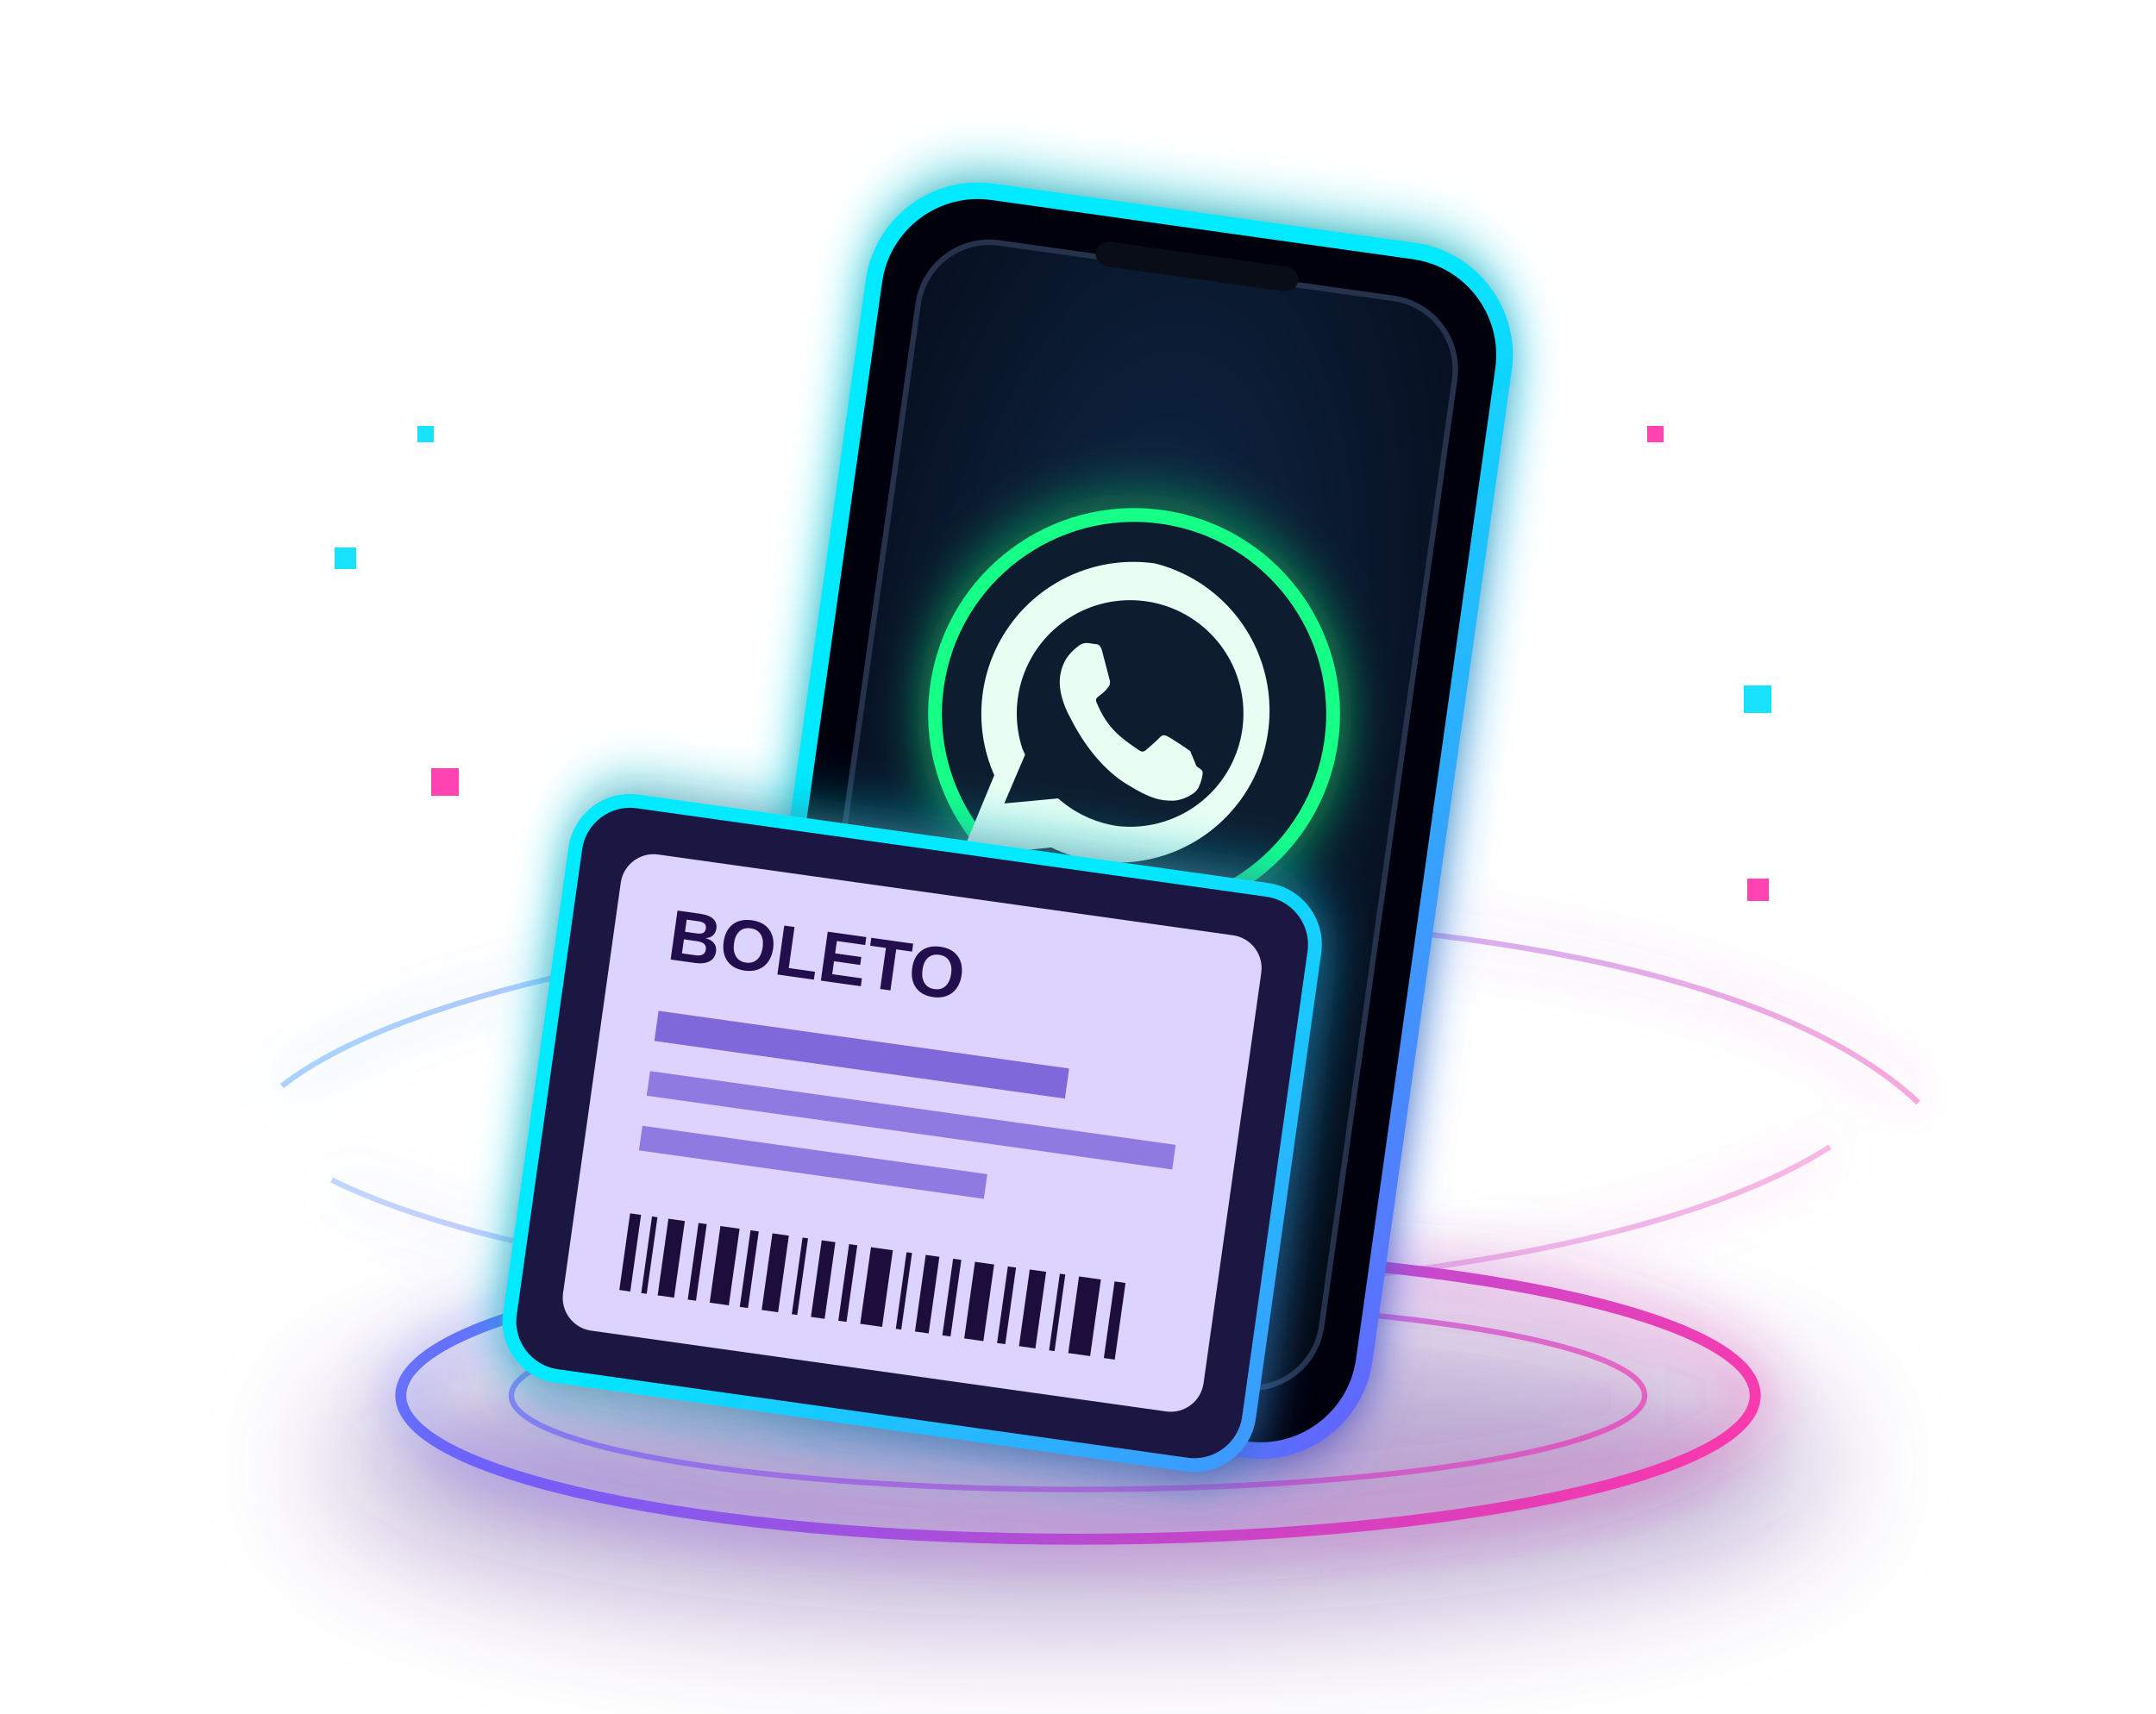
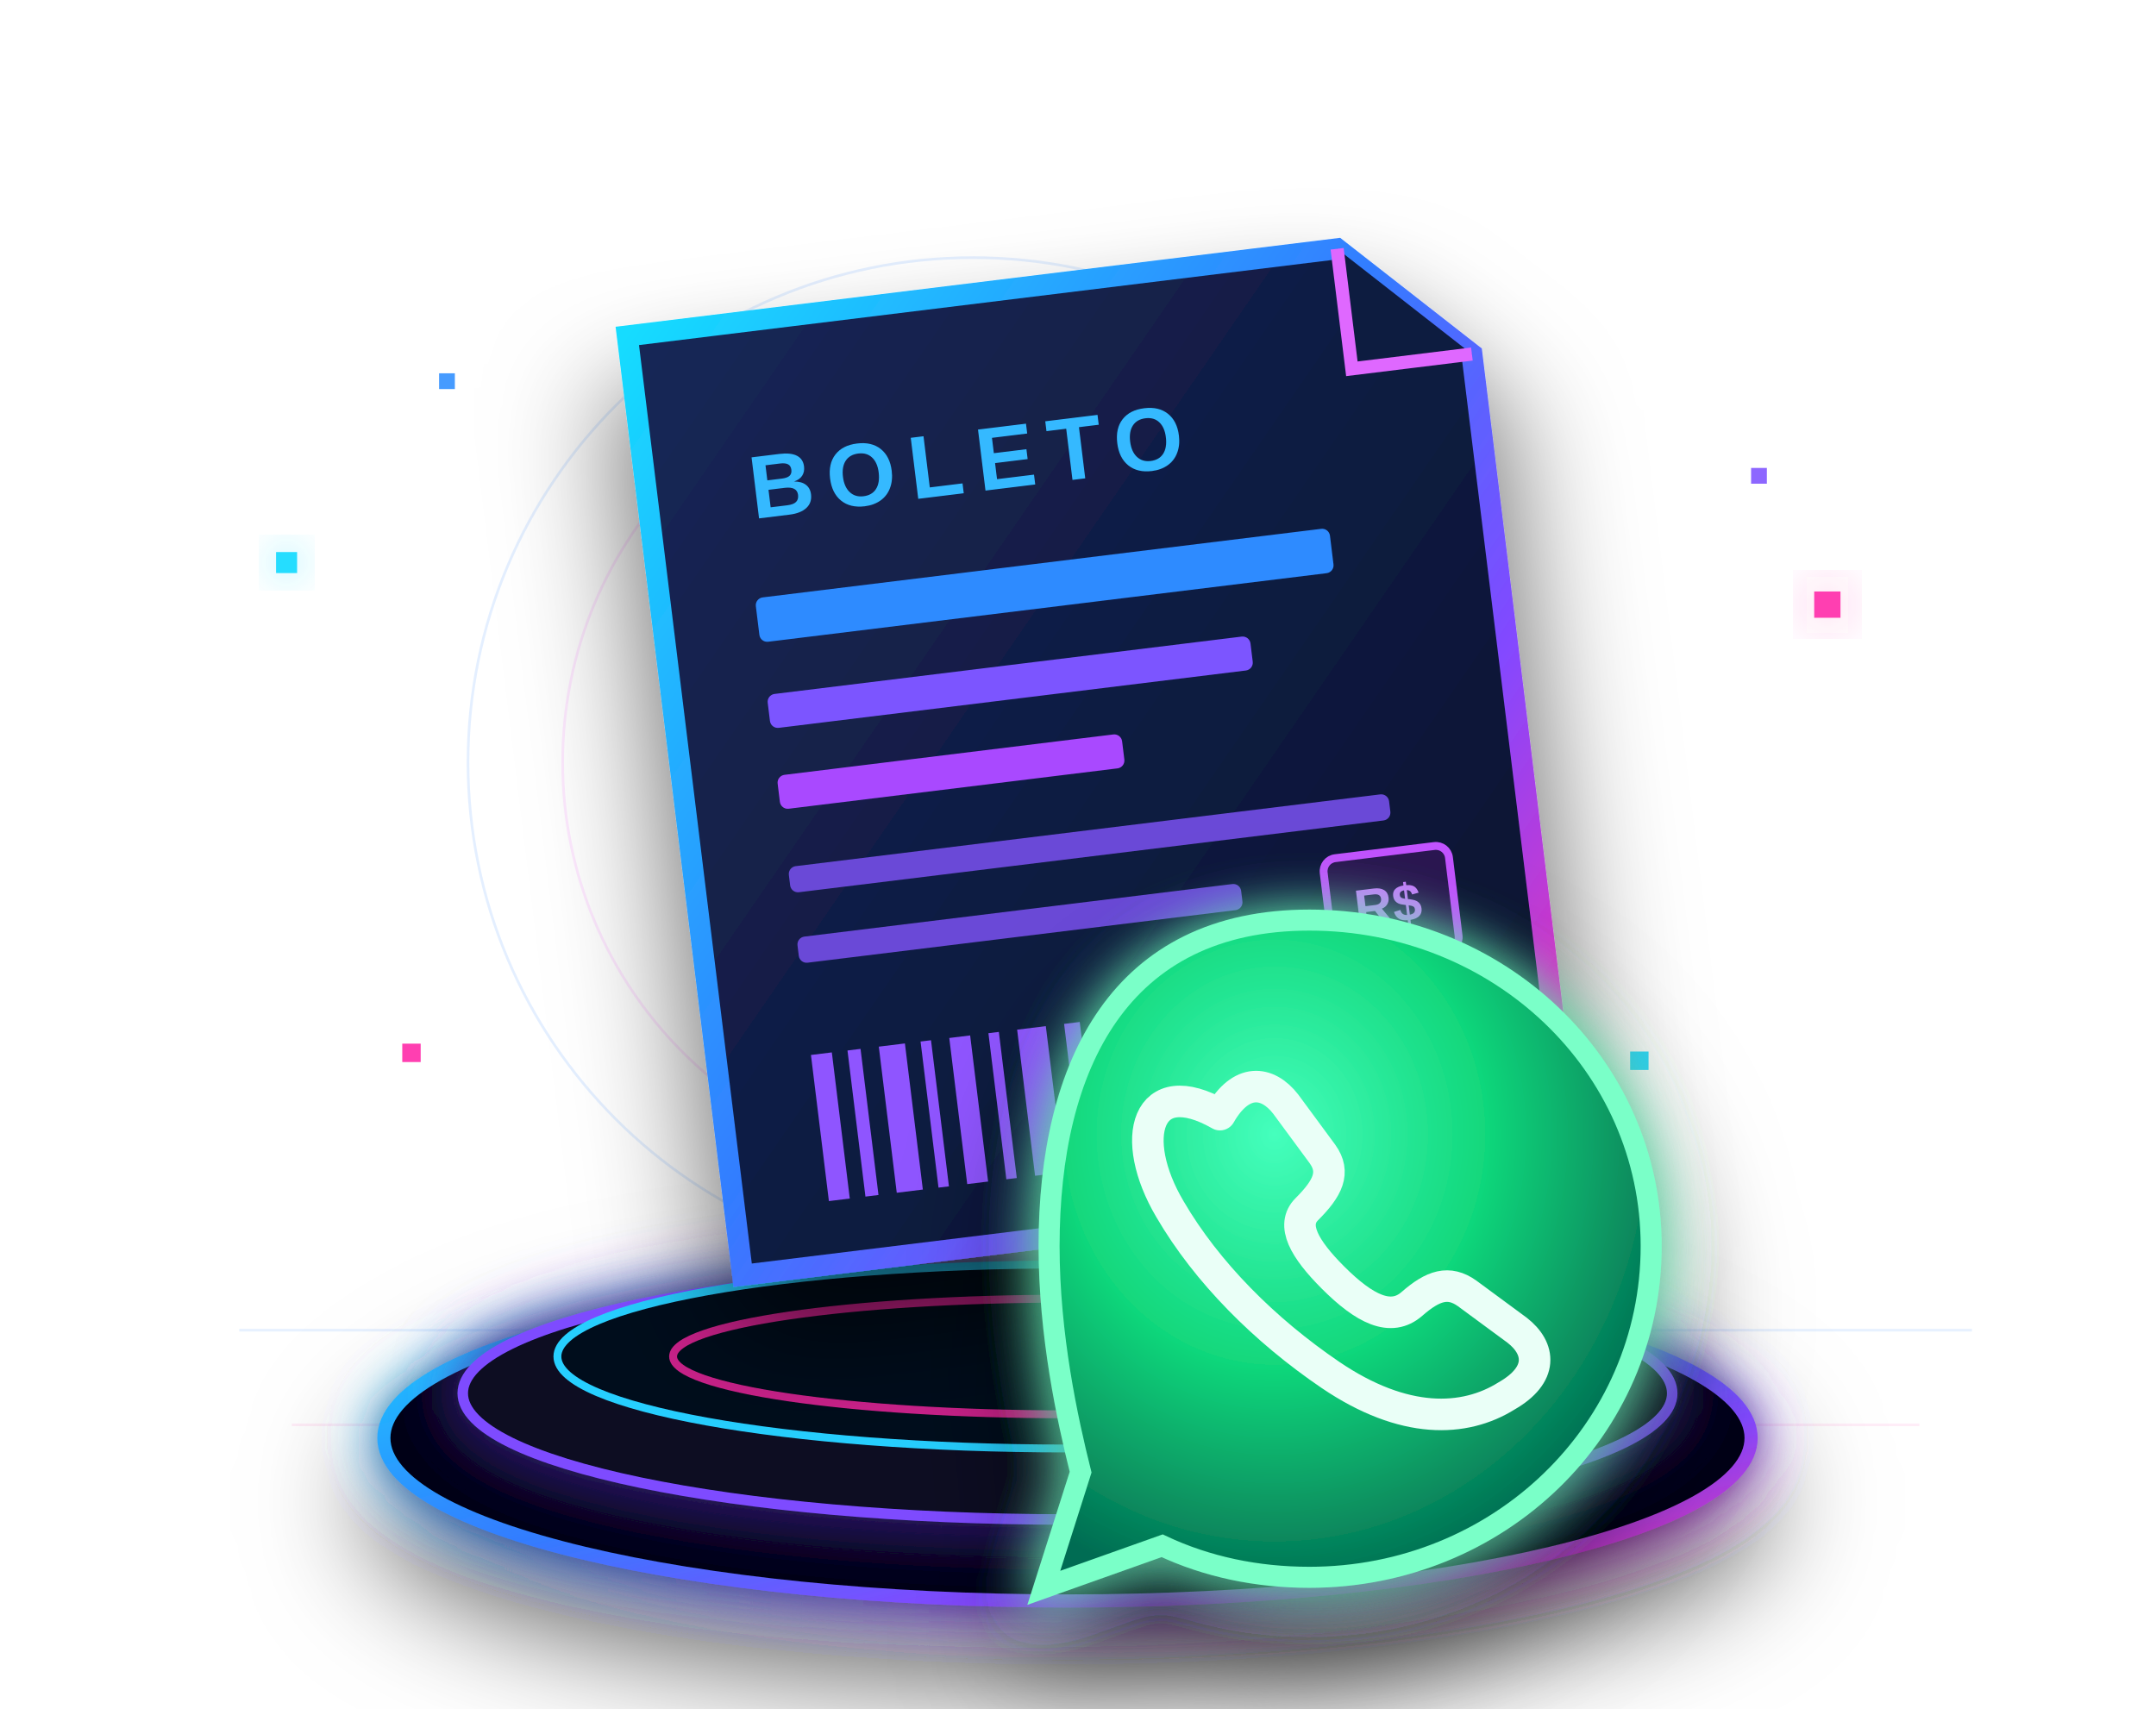
- <svg xmlns="http://www.w3.org/2000/svg" viewBox="0 0 780 620" role="img" aria-labelledby="title desc">
+ <svg xmlns="http://www.w3.org/2000/svg" viewBox="0 0 820 650" role="img" aria-labelledby="title desc">
  <defs>
-     <linearGradient id="neon" x1="130" y1="80" x2="640" y2="520" gradientUnits="userSpaceOnUse">
-       <stop offset="0" stop-color="#00eaff" />
-       <stop offset=".48" stop-color="#6a5cff" />
-       <stop offset="1" stop-color="#ff2fa8" />
+     <linearGradient id="edge" x1="0" y1="0" x2="1" y2="1">
+       <stop offset="0" stop-color="#16dcff" />
+       <stop offset=".46" stop-color="#337cff" />
+       <stop offset=".72" stop-color="#8448ff" />
+       <stop offset="1" stop-color="#ff2ba8" />
    </linearGradient>
-     <radialGradient id="screen" cx="50%" cy="35%" r="80%">
-       <stop offset="0" stop-color="#102848" />
-       <stop offset="1" stop-color="#030711" />
+     <linearGradient id="paper" x1="0" y1="0" x2="1" y2="1">
+       <stop stop-color="#172757" />
+       <stop offset="1" stop-color="#09112d" />
+     </linearGradient>
+     <radialGradient id="wa" cx="38%" cy="32%" r="70%">
+       <stop stop-color="#45ffbd" />
+       <stop offset=".5" stop-color="#11d77b" />
+       <stop offset="1" stop-color="#036c52" />
    </radialGradient>
-     <filter id="glow" x="-80%" y="-80%" width="260%" height="260%">
-       <feGaussianBlur stdDeviation="10" result="b" />
+     <filter id="glowBlue" x="-80%" y="-80%" width="260%" height="260%">
+       <feGaussianBlur stdDeviation="9" result="b" />
      <feMerge>
        <feMergeNode in="b" />
        <feMergeNode in="SourceGraphic" />
      </feMerge>
    </filter>
-     <filter id="soft" x="-80%" y="-80%" width="260%" height="260%">
-       <feGaussianBlur stdDeviation="24" />
+     <filter id="glowPink" x="-80%" y="-80%" width="260%" height="260%">
+       <feGaussianBlur stdDeviation="12" result="b" />
+       <feMerge>
+         <feMergeNode in="b" />
+         <feMergeNode in="SourceGraphic" />
+       </feMerge>
+     </filter>
+     <filter id="shadow" x="-80%" y="-80%" width="260%" height="260%">
+       <feDropShadow dx="0" dy="24" stdDeviation="22" flood-color="#000" flood-opacity=".62" />
    </filter>
  </defs>
-   <ellipse cx="390" cy="530" rx="270" ry="55" fill="#3b0f7e" opacity=".35" filter="url(#soft)" />
-   <g opacity=".95" fill="none" stroke="url(#neon)" filter="url(#glow)">
-     <ellipse cx="390" cy="505" rx="245" ry="52" stroke-width="4" />
-     <ellipse cx="390" cy="505" rx="205" ry="34" stroke-width="2" opacity=".7" />
-     <path d="M102 393c92-72 488-92 592 6" stroke-width="2" opacity=".45" />
-     <path d="M120 427c118 58 438 55 542-12" stroke-width="2" opacity=".35" />
+   <g opacity=".75">
+     <circle cx="370" cy="290" r="192" fill="none" stroke="#1e7bff" stroke-opacity=".16" />
+     <circle cx="370" cy="290" r="156" fill="none" stroke="#ef2cff" stroke-opacity=".14" />
+     <path d="M91 506H750" stroke="#257fff" stroke-opacity=".15" />
+     <path d="M111 542H730" stroke="#ff2aa8" stroke-opacity=".12" />
  </g>
-   <g transform="translate(290 78) rotate(8 115 218)">
-     <rect x="0" y="0" width="230" height="438" rx="38" fill="#03060e" stroke="url(#neon)" stroke-width="6" filter="url(#glow)" />
-     <rect x="17" y="18" width="196" height="398" rx="26" fill="url(#screen)" stroke="#26314b" stroke-width="2" />
-     <rect x="78" y="12" width="74" height="9" rx="5" fill="#090d18" />
-     <circle cx="115" cy="180" r="72" fill="#0b1d2d" stroke="#18ff86" stroke-width="5" filter="url(#glow)" />
-     <path d="M115 125a55 55 0 0 0-47 84l-8 31 32-8a55 55 0 1 0 23-107Zm0 96a41 41 0 0 1-21-5.7l-2-1.2-19 4.5 5-18.5-1.3-2.1A41 41 0 1 1 115 221Zm22-30.5c-1.2-.7-7.5-3.7-8.7-4.1-1.2-.4-2-.6-2.9.7-.9 1.3-3.5 4.3-4.3 5.2-.8.9-1.5 1-2.8.3-7.4-3.6-12.3-6.4-17.3-14.8-1.3-2.2 1.3-2 3.6-6.5.4-.9.2-1.9-.2-2.6-.3-.7-2.9-7-4-9.6-1-2.5-2.1-2.2-2.9-2.2h-2.4c-.9 0-2.4.3-3.6 1.7-1.3 1.4-4.9 4.8-4.9 11.6s5 13.4 5.7 14.3c.7.9 9.8 15.2 24 21.2 9 3.9 12.5 4.1 17.1 3.4 2.7-.4 7.5-3.1 8.4-6 .9-2.9.9-5.3.6-6-.3-.5-1.2-.9-2.4-1.5Z" fill="#eafff3" />
+   <g opacity=".9">
+     <rect x="105" y="210" width="8" height="8" fill="#11d9ff" filter="url(#glowBlue)" />
+     <rect x="690" y="225" width="10" height="10" fill="#ff2aa8" filter="url(#glowPink)" />
+     <rect x="666" y="178" width="6" height="6" fill="#8157ff" />
+     <rect x="167" y="142" width="6" height="6" fill="#3290ff" />
+     <rect x="620" y="400" width="7" height="7" fill="#17d9ff" />
+     <rect x="153" y="397" width="7" height="7" fill="#ff2aa8" />
  </g>
-   <g transform="translate(195 305) rotate(8 135 105)" filter="url(#glow)">
-     <rect x="0" y="0" width="270" height="210" rx="20" fill="#1d1642" stroke="url(#neon)" stroke-width="5" />
-     <rect x="18" y="18" width="234" height="174" rx="12" fill="#dcd4ff" />
-     <text x="38" y="55" font-family="Arial, sans-serif" font-size="26" font-weight="800" fill="#20114e">BOLETO</text>
-     <rect x="38" y="74" width="150" height="11" fill="#7f68da" />
-     <rect x="38" y="96" width="192" height="9" fill="#8f7ae2" />
-     <rect x="38" y="116" width="126" height="9" fill="#8f7ae2" />
-     <g fill="#1a113e">
-       <rect x="38" y="148" width="4" height="28" />
-       <rect x="46" y="148" width="2" height="28" />
-       <rect x="52" y="148" width="6" height="28" />
-       <rect x="63" y="148" width="3" height="28" />
-       <rect x="71" y="148" width="7" height="28" />
-       <rect x="82" y="148" width="3" height="28" />
-       <rect x="90" y="148" width="6" height="28" />
-       <rect x="101" y="148" width="2" height="28" />
-       <rect x="108" y="148" width="5" height="28" />
-       <rect x="118" y="148" width="3" height="28" />
-       <rect x="126" y="148" width="8" height="28" />
-       <rect x="139" y="148" width="2" height="28" />
-       <rect x="146" y="148" width="5" height="28" />
-       <rect x="156" y="148" width="3" height="28" />
-       <rect x="164" y="148" width="7" height="28" />
-       <rect x="176" y="148" width="3" height="28" />
-       <rect x="184" y="148" width="6" height="28" />
-       <rect x="195" y="148" width="2" height="28" />
-       <rect x="202" y="148" width="8" height="28" />
-       <rect x="215" y="148" width="4" height="28" />
+   <g filter="url(#shadow)">
+     <ellipse cx="406" cy="547" rx="260" ry="62" fill="#020413" stroke="url(#edge)" stroke-width="5" filter="url(#glowBlue)" />
+     <ellipse cx="406" cy="530" rx="230" ry="48" fill="#080d24" stroke="#7e4cff" stroke-width="4" filter="url(#glowPink)" />
+     <ellipse cx="406" cy="516" rx="194" ry="35" fill="#05091c" stroke="#28cfff" stroke-width="3" />
+     <ellipse cx="406" cy="516" rx="150" ry="22" fill="none" stroke="#ff2aa8" stroke-opacity=".8" stroke-width="3" />
+   </g>
+   <g transform="translate(206 78) rotate(-7 205 215)" filter="url(#shadow)">
+     <path d="M54 30H326L372 76V390H54Z" fill="url(#paper)" stroke="url(#edge)" stroke-width="8" />
+     <path d="M326 30v46h46" fill="#111a3f" stroke="#df67ff" stroke-width="5" />
+     <text x="93" y="105" fill="#34b9ff" font-family="Arial, sans-serif" font-size="34" font-weight="800" letter-spacing="5">BOLETO</text>
+     <rect x="90" y="135" width="220" height="17" rx="3" fill="#2d8bff" />
+     <rect x="90" y="172" width="185" height="13" rx="3" fill="#7b55ff" />
+     <rect x="90" y="203" width="132" height="13" rx="3" fill="#a948ff" />
+     <rect x="90" y="238" width="230" height="10" rx="3" fill="#6a49d7" />
+     <rect x="90" y="265" width="170" height="10" rx="3" fill="#6a49d7" />
+     <g fill="#8f54ff">
+       <rect x="90" y="310" width="8" height="56" />
+       <rect x="104" y="310" width="5" height="56" />
+       <rect x="116" y="310" width="10" height="56" />
+       <rect x="132" y="310" width="4" height="56" />
+       <rect x="143" y="310" width="8" height="56" />
+       <rect x="158" y="310" width="4" height="56" />
+       <rect x="169" y="310" width="11" height="56" />
+       <rect x="187" y="310" width="6" height="56" />
+       <rect x="199" y="310" width="4" height="56" />
+       <rect x="210" y="310" width="10" height="56" />
+       <rect x="227" y="310" width="5" height="56" />
+       <rect x="239" y="310" width="9" height="56" />
+       <rect x="254" y="310" width="4" height="56" />
+       <rect x="265" y="310" width="11" height="56" />
+       <rect x="283" y="310" width="5" height="56" />
+       <rect x="295" y="310" width="8" height="56" />
    </g>
+     <rect x="292" y="260" width="48" height="40" rx="5" fill="#291451" stroke="#c252ff" stroke-width="3" />
+     <text x="302" y="287" fill="#c97aff" font-family="Arial, sans-serif" font-size="20" font-weight="800">R$</text>
  </g>
-   <g fill="#00dfff" opacity=".9" shape-rendering="crispEdges">
-     <rect x="121" y="198" width="8" height="8" />
-     <rect x="151" y="154" width="6" height="6" />
-     <rect x="631" y="248" width="10" height="10" />
-   </g>
-   <g fill="#ff2fa8" opacity=".9" shape-rendering="crispEdges">
-     <rect x="632" y="318" width="8" height="8" />
-     <rect x="596" y="154" width="6" height="6" />
-     <rect x="156" y="278" width="10" height="10" />
+   <g transform="translate(408 335)" filter="url(#shadow)">
+     <path d="M90 15c72 0 130 55 130 124 0 70-58 126-130 126-20 0-39-4-56-12l-45 16 14-44C-2 205-9 173-9 139-9 70 18 15 90 15Z" fill="url(#wa)" stroke="#7affc8" stroke-width="8" filter="url(#glowBlue)" />
+     <path d="M56 89c8-14 18-13 25-4l14 19c5 7 2 13-6 21-6 6-1 15 10 26 12 12 22 17 30 10 8-7 14-9 21-4l19 14c9 7 10 17-4 25-16 10-39 11-67-8-25-17-47-39-61-63-16-27-9-52 19-36Z" fill="none" stroke="#eafff7" stroke-width="12" stroke-linecap="round" stroke-linejoin="round" />
  </g>
</svg>
